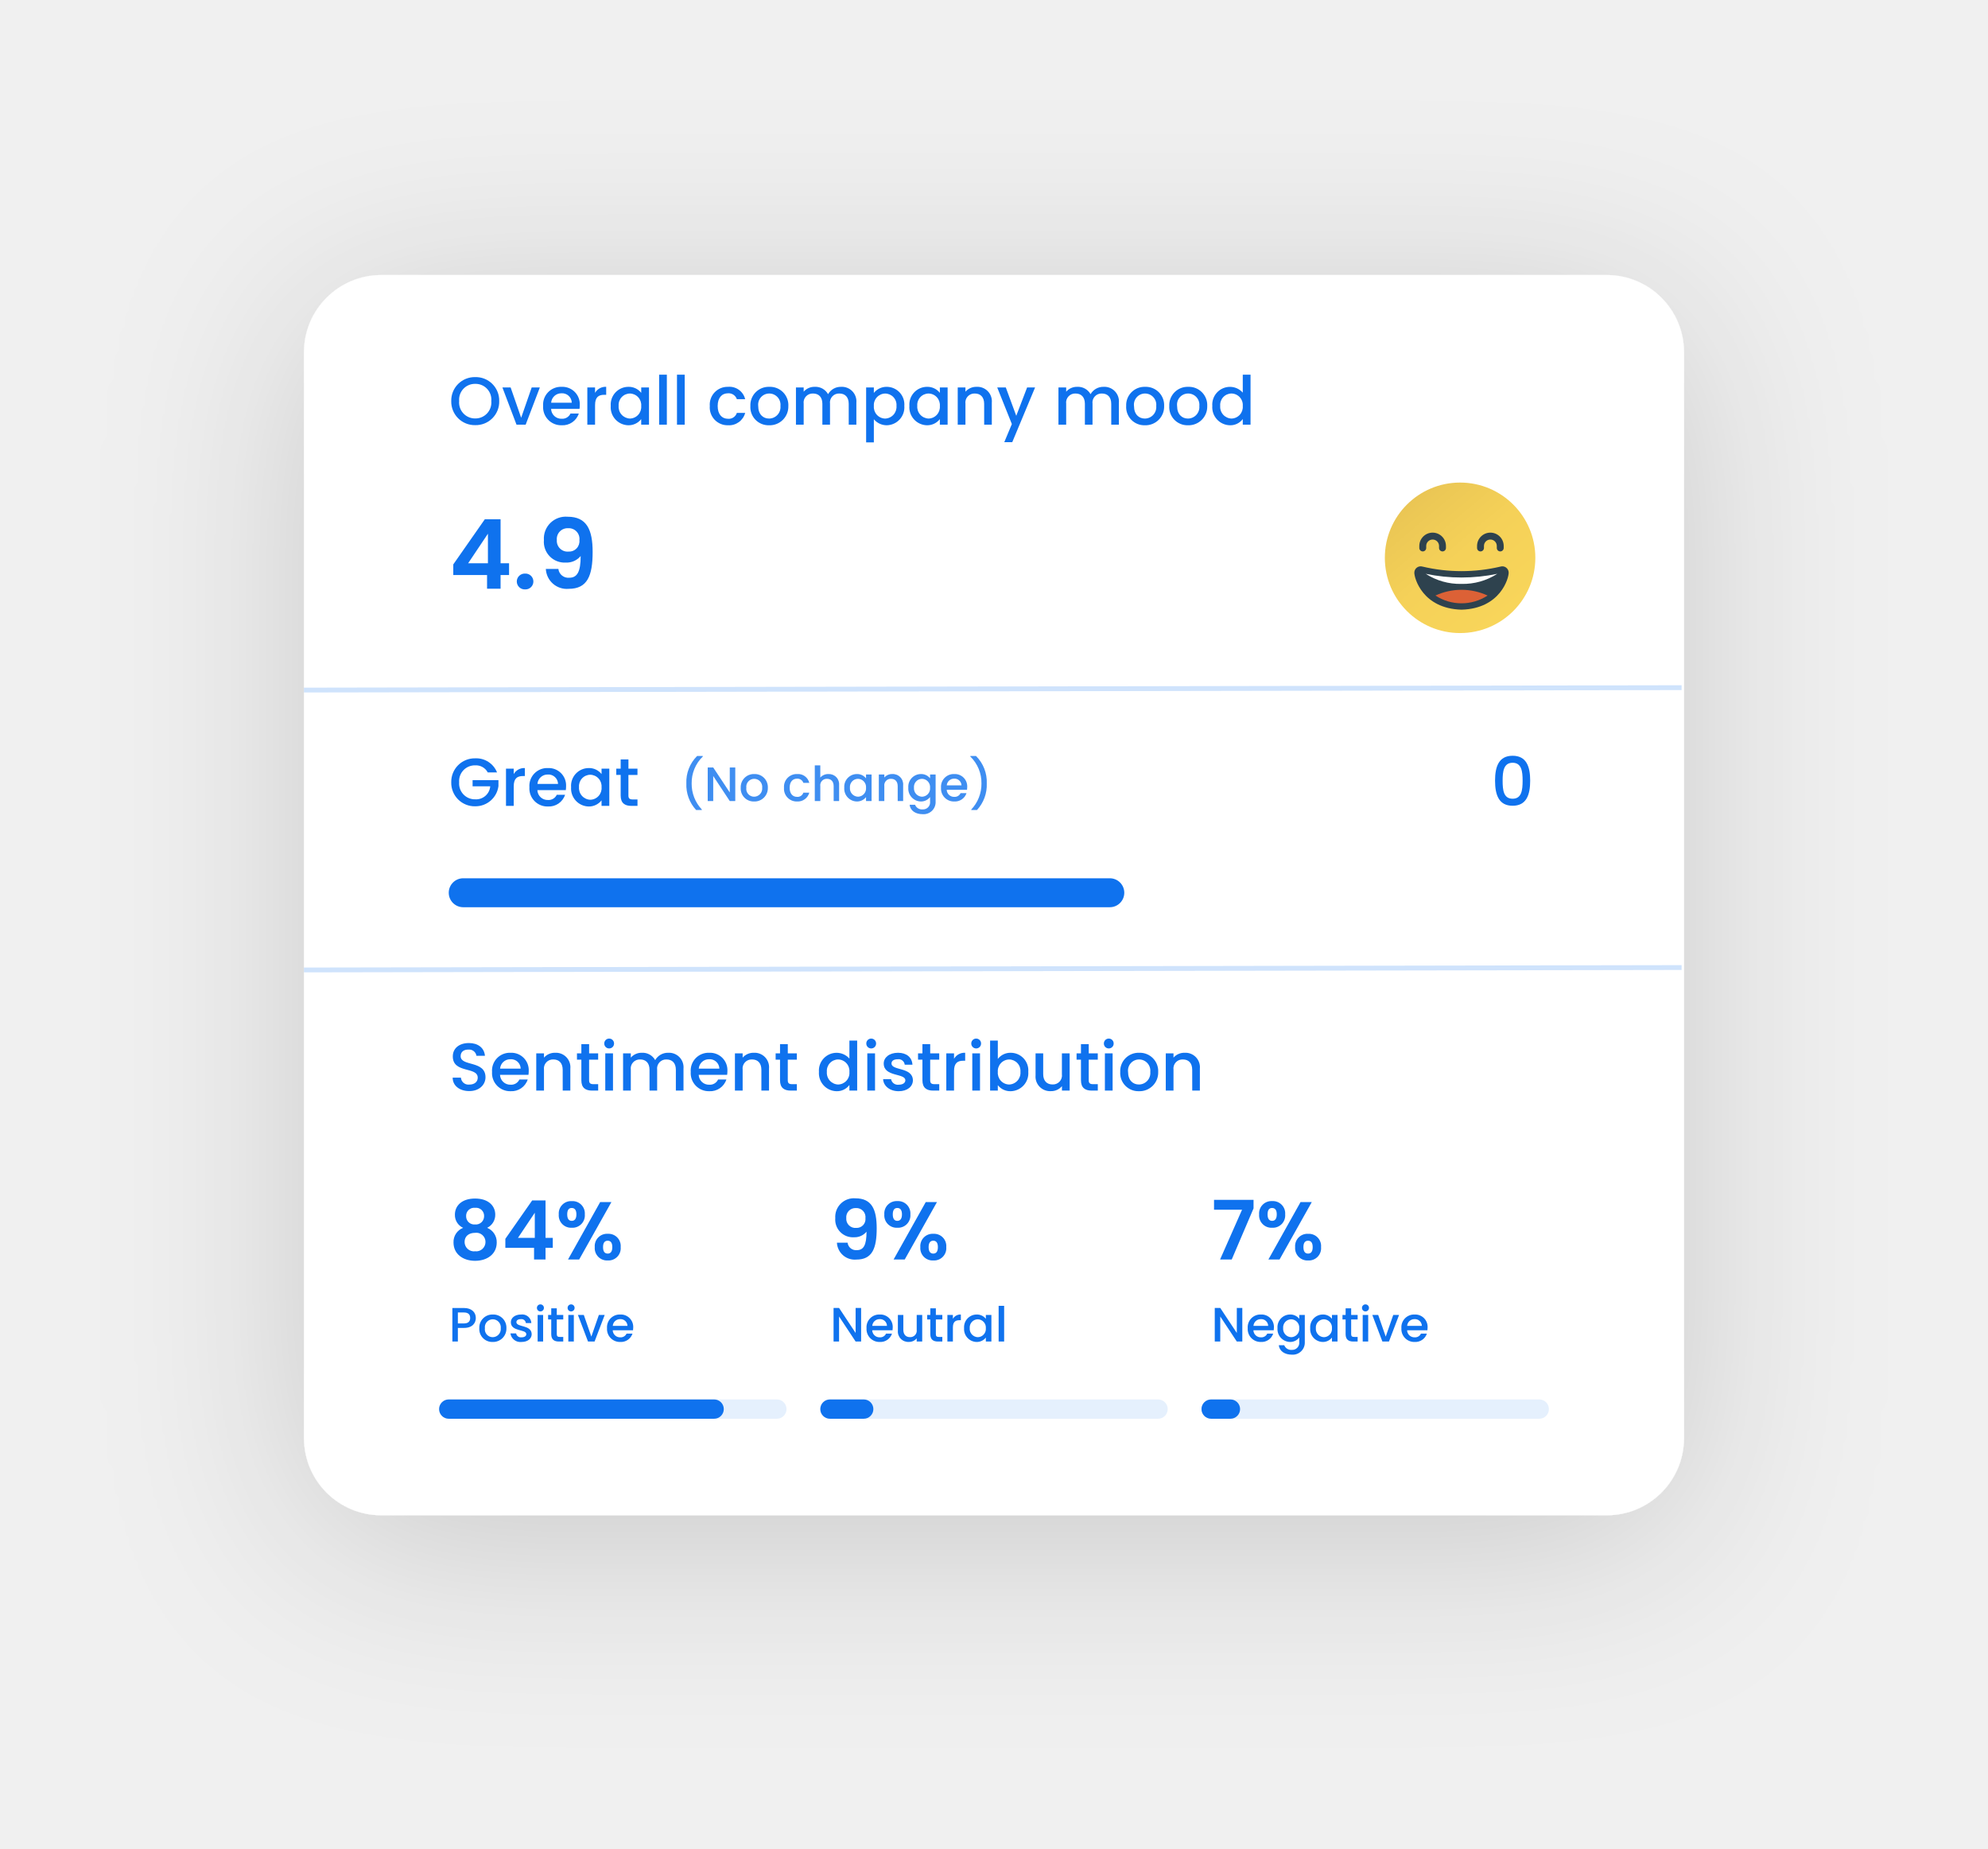
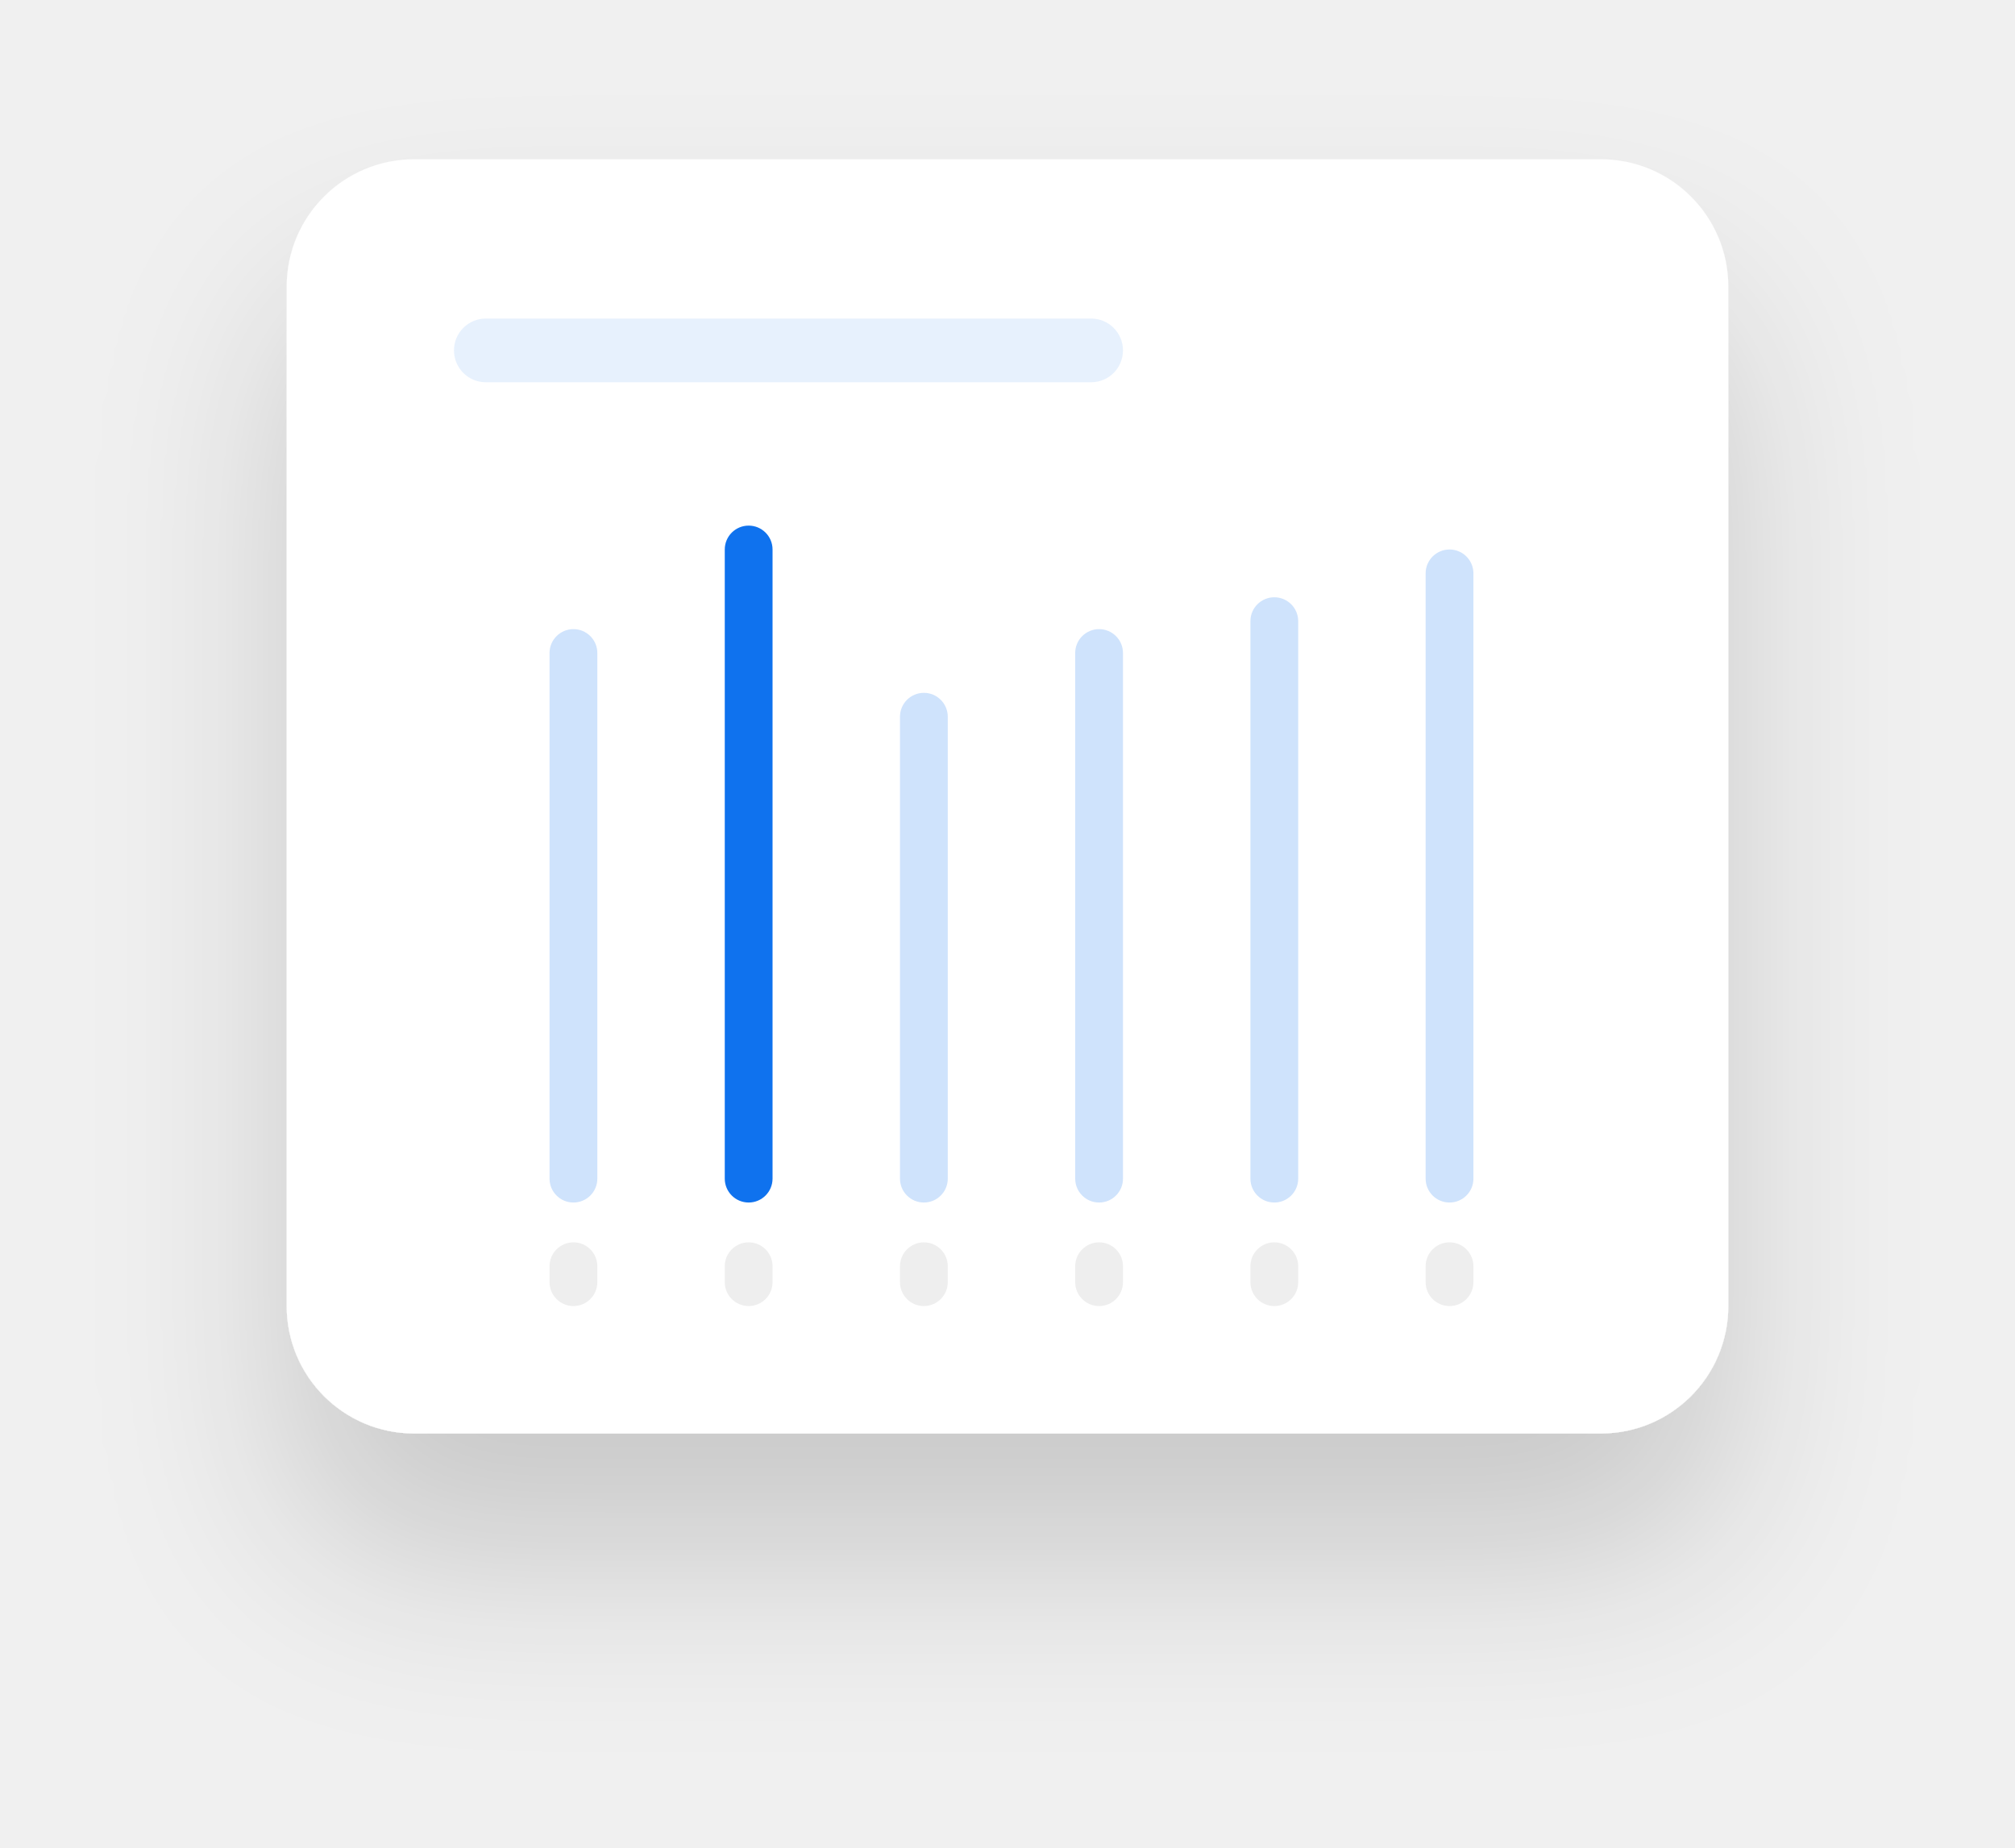
- <svg xmlns="http://www.w3.org/2000/svg" width="412" height="383" viewBox="0 0 412 383">
+ <svg xmlns="http://www.w3.org/2000/svg" width="253" height="232" viewBox="0 0 253 232">
  <defs>
-     <filter id="a" x="0" y="0" width="412" height="383" filterUnits="userSpaceOnUse">
-       <feOffset dy="6" input="SourceAlpha" />
-       <feGaussianBlur stdDeviation="21" result="b" />
+     <filter id="a" x="0" y="0" width="253" height="232" filterUnits="userSpaceOnUse">
+       <feOffset dy="16" input="SourceAlpha" />
+       <feGaussianBlur stdDeviation="12" result="b" />
      <feFlood flood-opacity="0.161" />
      <feComposite operator="in" in2="b" />
      <feComposite in="SourceGraphic" />
    </filter>
-     <linearGradient id="c" x1="0.179" y1="0.117" x2="0.821" y2="0.883" gradientUnits="objectBoundingBox">
-       <stop offset="0" stop-color="#eac554" />
-       <stop offset="0.086" stop-color="#ecc855" />
-       <stop offset="0.484" stop-color="#f5d158" />
-       <stop offset="1" stop-color="#f8d55a" />
-     </linearGradient>
  </defs>
-   <g transform="translate(63 57)">
-     <g transform="matrix(1, 0, 0, 1, -63, -57)" filter="url(#a)">
-       <rect width="286" height="257" rx="16" transform="translate(63 57)" fill="#fff" />
+   <g transform="translate(-195 -133)">
+     <g transform="matrix(1, 0, 0, 1, 195, 133)" filter="url(#a)">
+       <rect width="181" height="160" rx="16" transform="translate(36 20)" fill="#fff" />
    </g>
-     <path d="M10.458-4.886a4.85,4.85,0,0,0-4.97-4.97,4.867,4.867,0,0,0-4.97,4.97A4.87,4.87,0,0,0,5.488.1,4.854,4.854,0,0,0,10.458-4.886Zm-8.3,0a3.272,3.272,0,0,1,3.332-3.57A3.272,3.272,0,0,1,8.82-4.886a3.3,3.3,0,0,1-3.332,3.6A3.3,3.3,0,0,1,2.156-4.886Zm8.96-2.828L14.042,0h1.9l2.94-7.714H17.192L15.008-1.428,12.824-7.714ZM23.338-6.5A2,2,0,0,1,25.494-4.55h-4.27A2.1,2.1,0,0,1,23.338-6.5ZM26.95-2.3H25.228a1.868,1.868,0,0,1-1.82,1.078,2.122,2.122,0,0,1-2.2-2.044H27.1a4.923,4.923,0,0,0,.056-.784A3.6,3.6,0,0,0,23.408-7.84a3.694,3.694,0,0,0-3.85,3.976,3.743,3.743,0,0,0,3.85,3.99A3.525,3.525,0,0,0,26.95-2.3ZM30.324-4.06c0-1.638.728-2.128,1.9-2.128h.406V-7.84a2.513,2.513,0,0,0-2.31,1.246v-1.12h-1.6V0h1.6Zm3.248.168A3.729,3.729,0,0,0,37.184.126a3.32,3.32,0,0,0,2.7-1.274V0H41.5V-7.714h-1.61v1.12A3.283,3.283,0,0,0,37.212-7.84,3.672,3.672,0,0,0,33.572-3.892Zm6.314.028a2.4,2.4,0,0,1-2.338,2.6A2.43,2.43,0,0,1,35.21-3.892a2.367,2.367,0,0,1,2.338-2.562A2.392,2.392,0,0,1,39.886-3.864ZM43.6,0h1.6V-10.36H43.6Zm3.7,0h1.6V-10.36h-1.6Zm6.8-3.864a3.689,3.689,0,0,0,3.78,3.99,3.465,3.465,0,0,0,3.556-2.562H59.71a1.762,1.762,0,0,1-1.834,1.218c-1.288,0-2.142-.952-2.142-2.646S56.588-6.5,57.876-6.5A1.8,1.8,0,0,1,59.71-5.278h1.722A3.356,3.356,0,0,0,57.876-7.84,3.685,3.685,0,0,0,54.1-3.864Zm16.282,0A3.8,3.8,0,0,0,66.444-7.84,3.8,3.8,0,0,0,62.51-3.864,3.761,3.761,0,0,0,66.374.126,3.864,3.864,0,0,0,70.378-3.864Zm-6.244,0a2.3,2.3,0,0,1,2.282-2.59,2.334,2.334,0,0,1,2.324,2.59,2.376,2.376,0,0,1-2.366,2.6C65.17-1.26,64.134-2.114,64.134-3.864ZM82.894,0h1.582V-4.55A3.014,3.014,0,0,0,81.3-7.84,3.02,3.02,0,0,0,78.61-6.314,2.975,2.975,0,0,0,75.838-7.84a2.938,2.938,0,0,0-2.282,1.008v-.882h-1.6V0h1.6V-4.312A1.87,1.87,0,0,1,75.5-6.454c1.162,0,1.932.728,1.932,2.142V0h1.582V-4.312a1.87,1.87,0,0,1,1.946-2.142c1.162,0,1.932.728,1.932,2.142ZM88.1-6.58V-7.714h-1.6V3.668h1.6V-1.12A3.488,3.488,0,0,0,90.79.126a3.723,3.723,0,0,0,3.626-4.018A3.661,3.661,0,0,0,90.79-7.84,3.366,3.366,0,0,0,88.1-6.58Zm4.69,2.688A2.432,2.432,0,0,1,90.44-1.26a2.4,2.4,0,0,1-2.338-2.6,2.4,2.4,0,0,1,2.338-2.59A2.369,2.369,0,0,1,92.792-3.892Zm2.674,0A3.729,3.729,0,0,0,99.078.126a3.32,3.32,0,0,0,2.7-1.274V0h1.61V-7.714h-1.61v1.12A3.283,3.283,0,0,0,99.106-7.84,3.672,3.672,0,0,0,95.466-3.892Zm6.314.028a2.4,2.4,0,0,1-2.338,2.6A2.43,2.43,0,0,1,97.1-3.892a2.367,2.367,0,0,1,2.338-2.562A2.392,2.392,0,0,1,101.78-3.864ZM110.964,0h1.582V-4.55a3,3,0,0,0-3.164-3.29,2.968,2.968,0,0,0-2.3,1.008v-.882h-1.6V0h1.6V-4.312a1.87,1.87,0,0,1,1.946-2.142c1.162,0,1.932.728,1.932,2.142Zm6.65-1.834-2.17-5.88h-1.778L116.7-.126l-1.568,3.752h1.652l4.732-11.34h-1.652ZM137.3,0h1.582V-4.55A3.014,3.014,0,0,0,135.7-7.84a3.02,3.02,0,0,0-2.688,1.526,2.975,2.975,0,0,0-2.772-1.526,2.938,2.938,0,0,0-2.282,1.008v-.882h-1.6V0h1.6V-4.312a1.87,1.87,0,0,1,1.946-2.142c1.162,0,1.932.728,1.932,2.142V0h1.582V-4.312a1.87,1.87,0,0,1,1.946-2.142c1.162,0,1.932.728,1.932,2.142ZM148.26-3.864a3.8,3.8,0,0,0-3.934-3.976,3.8,3.8,0,0,0-3.934,3.976,3.761,3.761,0,0,0,3.864,3.99A3.864,3.864,0,0,0,148.26-3.864Zm-6.244,0a2.3,2.3,0,0,1,2.282-2.59,2.334,2.334,0,0,1,2.324,2.59,2.376,2.376,0,0,1-2.366,2.6C143.052-1.26,142.016-2.114,142.016-3.864Zm15.176,0a3.8,3.8,0,0,0-3.934-3.976,3.8,3.8,0,0,0-3.934,3.976,3.761,3.761,0,0,0,3.864,3.99A3.864,3.864,0,0,0,157.192-3.864Zm-6.244,0a2.3,2.3,0,0,1,2.282-2.59,2.334,2.334,0,0,1,2.324,2.59,2.376,2.376,0,0,1-2.366,2.6C151.984-1.26,150.948-2.114,150.948-3.864Zm7.294-.028a3.733,3.733,0,0,0,3.64,4.018,3.2,3.2,0,0,0,2.674-1.288V0h1.61V-10.36h-1.61v3.724a3.553,3.553,0,0,0-2.66-1.2A3.674,3.674,0,0,0,158.242-3.892Zm6.314.028a2.4,2.4,0,0,1-2.338,2.6,2.43,2.43,0,0,1-2.338-2.632,2.367,2.367,0,0,1,2.338-2.562A2.392,2.392,0,0,1,164.556-3.864Z" transform="translate(30 31)" fill="#0f72ee" />
-     <path d="M5.488-9.856a4.867,4.867,0,0,0-4.97,4.97A4.858,4.858,0,0,0,5.488.084,4.8,4.8,0,0,0,10.3-4.088V-5.334H4.942V-4.06H8.6a2.946,2.946,0,0,1-3.108,2.7A3.267,3.267,0,0,1,2.156-4.886,3.255,3.255,0,0,1,5.488-8.4a2.766,2.766,0,0,1,2.6,1.47H10.01A4.638,4.638,0,0,0,5.488-9.856Zm7.98,5.8c0-1.638.728-2.128,1.9-2.128h.406V-7.84a2.513,2.513,0,0,0-2.31,1.246v-1.12h-1.6V0h1.6ZM20.5-6.5A2,2,0,0,1,22.652-4.55h-4.27A2.1,2.1,0,0,1,20.5-6.5Zm3.612,4.2H22.386a1.868,1.868,0,0,1-1.82,1.078,2.122,2.122,0,0,1-2.2-2.044h5.894a4.923,4.923,0,0,0,.056-.784A3.6,3.6,0,0,0,20.566-7.84a3.694,3.694,0,0,0-3.85,3.976,3.743,3.743,0,0,0,3.85,3.99A3.525,3.525,0,0,0,24.108-2.3Zm1.246-1.6A3.729,3.729,0,0,0,28.966.126a3.32,3.32,0,0,0,2.7-1.274V0h1.61V-7.714h-1.61v1.12A3.283,3.283,0,0,0,28.994-7.84,3.672,3.672,0,0,0,25.354-3.892Zm6.314.028a2.4,2.4,0,0,1-2.338,2.6,2.43,2.43,0,0,1-2.338-2.632A2.367,2.367,0,0,1,29.33-6.454,2.392,2.392,0,0,1,31.668-3.864ZM35.63-2.142C35.63-.574,36.484,0,37.856,0h1.26V-1.33h-.98c-.672,0-.9-.238-.9-.812v-4.27h1.876v-1.3H37.24V-9.632H35.63v1.918h-.91v1.3h.91Z" transform="translate(30 110)" fill="#0f72ee" />
-     <path d="M.84-5.236c0,2.968.784,5.208,3.64,5.208s3.64-2.24,3.64-5.208c0-2.912-.784-5.152-3.64-5.152S.84-8.148.84-5.236Zm5.712,0c0,2-.21,3.752-2.072,3.752S2.408-3.234,2.408-5.236c0-1.9.21-3.7,2.072-3.7S6.552-7.14,6.552-5.236Z" transform="translate(246 110)" fill="#0f72ee" />
-     <path d="M7.94,0h2.8V-2.84H12.5V-5.28H10.74V-14.4H7.48L.94-5.04v2.2h7ZM4.02-5.28l4.1-6.12v6.12ZM17.54-1.5a1.637,1.637,0,0,0-1.7-1.64A1.648,1.648,0,0,0,14.1-1.5,1.648,1.648,0,0,0,15.84.14,1.637,1.637,0,0,0,17.54-1.5Zm2.58-2.6A4.35,4.35,0,0,0,24.86.02c3.86,0,4.96-2.68,4.96-7.64,0-4.62-1.22-7.3-5.18-7.3a4.538,4.538,0,0,0-4.92,4.84,4.3,4.3,0,0,0,4.54,4.66,3.774,3.774,0,0,0,3.08-1.36c0,3.28-.72,4.5-2.36,4.5A2.071,2.071,0,0,1,22.72-4.1Zm4.72-3.6a2.226,2.226,0,0,1-2.44-2.4,2.232,2.232,0,0,1,2.34-2.44,2.216,2.216,0,0,1,2.34,2.48A2.144,2.144,0,0,1,24.84-7.7Z" transform="translate(30 65)" fill="#0f72ee" />
-     <g transform="translate(224 43)">
-       <g transform="translate(0 0)">
-         <circle cx="15.594" cy="15.594" r="15.594" fill="url(#c)" />
-         <g transform="translate(6.109 10.395)">
-           <g transform="translate(1.033)">
-             <path d="M818.173,2095.257a.715.715,0,0,1-.715-.715v-.417a1.331,1.331,0,0,0-2.662,0v.417a.715.715,0,1,1-1.43,0v-.417a2.761,2.761,0,0,1,5.522,0v.417A.715.715,0,0,1,818.173,2095.257Z" transform="translate(-813.366 -2091.384)" fill="#2e424e" />
-             <g transform="translate(11.968)">
-               <path d="M840.885,2095.257a.715.715,0,0,1-.715-.715v-.417a1.331,1.331,0,0,0-2.662,0v.417a.715.715,0,1,1-1.43,0v-.417a2.761,2.761,0,0,1,5.522,0v.417A.715.715,0,0,1,840.885,2095.257Z" transform="translate(-836.078 -2091.384)" fill="#2e424e" />
-             </g>
-           </g>
-           <g transform="translate(0 6.959)">
-             <path d="M813.909,2107.094c-.069-.166.721,6.115,8.457,6.348,7.736-.233,8.526-6.514,8.457-6.348A36.232,36.232,0,0,1,813.909,2107.094Z" transform="translate(-812.587 -2105.774)" fill="#2e424e" />
-             <path d="M821.183,2113.577h-.04c-8.033-.241-9.756-6.532-9.738-7.68a1.317,1.317,0,0,1,1.7-1.248,35.071,35.071,0,0,0,16.156,0,1.317,1.317,0,0,1,1.7,1.248c.017,1.148-1.705,7.439-9.738,7.68Zm-6.428-5.9c.846,1.417,2.649,3.142,6.428,3.267,3.779-.125,5.581-1.85,6.428-3.267A37.673,37.673,0,0,1,814.755,2107.675Z" transform="translate(-811.405 -2104.591)" fill="#2e424e" />
-             <g transform="translate(2.359 1.553)">
-               <path d="M823.3,2109.632a13.126,13.126,0,0,0,7.419-2.093,36.222,36.222,0,0,1-14.838,0A13.125,13.125,0,0,0,823.3,2109.632Z" transform="translate(-815.882 -2107.539)" fill="#fff" />
-             </g>
-             <g transform="translate(4.372 4.868)">
-               <path d="M830.514,2115.018a12.885,12.885,0,0,0-10.813,0,9.875,9.875,0,0,0,10.813,0Z" transform="translate(-819.701 -2113.829)" fill="#dc6136" />
-             </g>
-           </g>
-         </g>
-       </g>
-     </g>
-     <line y1="0.5" x2="285.501" transform="translate(0 85.5)" fill="none" stroke="#0f72ee" stroke-width="1" opacity="0.2" />
-     <rect width="72" height="4" rx="2" transform="translate(28 233)" fill="#e5f0fd" />
-     <rect width="72" height="4" rx="2" transform="translate(107 233)" fill="#e5f0fd" />
-     <rect width="72" height="4" rx="2" transform="translate(186 233)" fill="#e5f0fd" />
-     <rect width="140" height="6" rx="3" transform="translate(30 125)" fill="#0f72ee" />
-     <line y1="0.5" x2="285.501" transform="translate(0 143.5)" fill="none" stroke="#0f72ee" stroke-width="1" opacity="0.2" />
-     <path d="M7.616-2.758c0-3.556-5.152-2.184-5.152-4.382,0-.938.714-1.386,1.638-1.358A1.522,1.522,0,0,1,5.74-7.21H7.5c-.14-1.666-1.456-2.646-3.318-2.646C2.2-9.856.84-8.792.84-7.084c0,3.584,5.166,2.058,5.166,4.41,0,.826-.63,1.428-1.75,1.428A1.561,1.561,0,0,1,2.52-2.688H.812C.812-.966,2.31.1,4.256.1,6.426.1,7.616-1.3,7.616-2.758ZM12.754-6.5A2,2,0,0,1,14.91-4.55H10.64A2.1,2.1,0,0,1,12.754-6.5Zm3.612,4.2H14.644a1.868,1.868,0,0,1-1.82,1.078,2.122,2.122,0,0,1-2.2-2.044H16.52a4.923,4.923,0,0,0,.056-.784A3.6,3.6,0,0,0,12.824-7.84a3.694,3.694,0,0,0-3.85,3.976,3.743,3.743,0,0,0,3.85,3.99A3.525,3.525,0,0,0,16.366-2.3ZM23.618,0H25.2V-4.55a3,3,0,0,0-3.164-3.29,2.968,2.968,0,0,0-2.3,1.008v-.882h-1.6V0h1.6V-4.312a1.87,1.87,0,0,1,1.946-2.142c1.162,0,1.932.728,1.932,2.142Zm3.864-2.142C27.482-.574,28.336,0,29.708,0h1.26V-1.33h-.98c-.672,0-.9-.238-.9-.812v-4.27h1.876v-1.3H29.092V-9.632h-1.61v1.918h-.91v1.3h.91ZM32.438,0h1.6V-7.714h-1.6Zm.812-8.736a1.007,1.007,0,0,0,1.008-1.022A1.007,1.007,0,0,0,33.25-10.78a1.01,1.01,0,0,0-1.022,1.022A1.01,1.01,0,0,0,33.25-8.736ZM47.068,0H48.65V-4.55a3.014,3.014,0,0,0-3.178-3.29,3.02,3.02,0,0,0-2.688,1.526A2.975,2.975,0,0,0,40.012-7.84,2.938,2.938,0,0,0,37.73-6.832v-.882h-1.6V0h1.6V-4.312a1.87,1.87,0,0,1,1.946-2.142c1.162,0,1.932.728,1.932,2.142V0H43.19V-4.312a1.87,1.87,0,0,1,1.946-2.142c1.162,0,1.932.728,1.932,2.142Zm6.86-6.5A2,2,0,0,1,56.084-4.55h-4.27A2.1,2.1,0,0,1,53.928-6.5ZM57.54-2.3H55.818A1.868,1.868,0,0,1,54-1.218a2.122,2.122,0,0,1-2.2-2.044h5.894a4.923,4.923,0,0,0,.056-.784A3.6,3.6,0,0,0,54-7.84a3.694,3.694,0,0,0-3.85,3.976A3.743,3.743,0,0,0,54,.126,3.525,3.525,0,0,0,57.54-2.3ZM64.792,0h1.582V-4.55A3,3,0,0,0,63.21-7.84a2.968,2.968,0,0,0-2.3,1.008v-.882h-1.6V0h1.6V-4.312A1.87,1.87,0,0,1,62.86-6.454c1.162,0,1.932.728,1.932,2.142Zm3.864-2.142C68.656-.574,69.51,0,70.882,0h1.26V-1.33h-.98c-.672,0-.9-.238-.9-.812v-4.27h1.876v-1.3H70.266V-9.632h-1.61v1.918h-.91v1.3h.91Zm8.064-1.75A3.733,3.733,0,0,0,80.36.126a3.2,3.2,0,0,0,2.674-1.288V0h1.61V-10.36h-1.61v3.724a3.553,3.553,0,0,0-2.66-1.2A3.674,3.674,0,0,0,76.72-3.892Zm6.314.028A2.4,2.4,0,0,1,80.7-1.26a2.43,2.43,0,0,1-2.338-2.632A2.367,2.367,0,0,1,80.7-6.454,2.392,2.392,0,0,1,83.034-3.864ZM86.744,0h1.6V-7.714h-1.6Zm.812-8.736a1.007,1.007,0,0,0,1.008-1.022,1.007,1.007,0,0,0-1.008-1.022,1.01,1.01,0,0,0-1.022,1.022A1.01,1.01,0,0,0,87.556-8.736Zm8.638,6.58c-.084-2.786-4.438-1.918-4.438-3.472,0-.518.448-.868,1.3-.868A1.276,1.276,0,0,1,94.5-5.362h1.6C96.012-6.9,94.864-7.84,93.114-7.84c-1.82,0-2.968.994-2.968,2.226,0,2.828,4.48,1.96,4.48,3.472,0,.532-.49.924-1.414.924a1.407,1.407,0,0,1-1.54-1.148H90.02c.07,1.4,1.372,2.492,3.22,2.492C95.06.126,96.194-.854,96.194-2.156Zm1.974.014c0,1.568.854,2.142,2.226,2.142h1.26V-1.33h-.98c-.672,0-.9-.238-.9-.812v-4.27h1.876v-1.3H99.778V-9.632h-1.61v1.918h-.91v1.3h.91ZM104.72-4.06c0-1.638.728-2.128,1.9-2.128h.406V-7.84a2.513,2.513,0,0,0-2.31,1.246v-1.12h-1.6V0h1.6ZM108.5,0h1.6V-7.714h-1.6Zm.812-8.736a1.007,1.007,0,0,0,1.008-1.022,1.007,1.007,0,0,0-1.008-1.022,1.01,1.01,0,0,0-1.022,1.022A1.01,1.01,0,0,0,109.312-8.736Zm4.48,2.17V-10.36h-1.6V0h1.6V-1.12A3.278,3.278,0,0,0,116.48.126a3.723,3.723,0,0,0,3.626-4.018A3.653,3.653,0,0,0,116.48-7.84,3.3,3.3,0,0,0,113.792-6.566Zm4.69,2.674A2.432,2.432,0,0,1,116.13-1.26a2.4,2.4,0,0,1-2.338-2.6,2.4,2.4,0,0,1,2.338-2.59A2.369,2.369,0,0,1,118.482-3.892Zm10.192-3.822h-1.6v4.3a1.87,1.87,0,0,1-1.946,2.142c-1.162,0-1.932-.728-1.932-2.142v-4.3h-1.582v4.536A3.014,3.014,0,0,0,124.8.112a2.871,2.871,0,0,0,2.282-1.036V0h1.6Zm2.352,5.572c0,1.568.854,2.142,2.226,2.142h1.26V-1.33h-.98c-.672,0-.9-.238-.9-.812v-4.27h1.876v-1.3h-1.876V-9.632h-1.61v1.918h-.91v1.3h.91ZM135.982,0h1.6V-7.714h-1.6Zm.812-8.736A1.007,1.007,0,0,0,137.8-9.758a1.007,1.007,0,0,0-1.008-1.022,1.01,1.01,0,0,0-1.022,1.022A1.01,1.01,0,0,0,136.794-8.736Zm10.234,4.872a3.8,3.8,0,0,0-3.934-3.976,3.8,3.8,0,0,0-3.934,3.976,3.761,3.761,0,0,0,3.864,3.99A3.864,3.864,0,0,0,147.028-3.864Zm-6.244,0a2.3,2.3,0,0,1,2.282-2.59,2.334,2.334,0,0,1,2.324,2.59,2.376,2.376,0,0,1-2.366,2.6C141.82-1.26,140.784-2.114,140.784-3.864ZM154.084,0h1.582V-4.55A3,3,0,0,0,152.5-7.84a2.968,2.968,0,0,0-2.3,1.008v-.882h-1.6V0h1.6V-4.312a1.87,1.87,0,0,1,1.946-2.142c1.162,0,1.932.728,1.932,2.142Z" transform="translate(30 169)" fill="#0f72ee" />
-     <path d="M2.975-6.562A3.139,3.139,0,0,0,.986-3.519C.986-1.156,2.924.272,5.457.272c2.55,0,4.488-1.428,4.488-3.791A3.171,3.171,0,0,0,7.956-6.562,2.977,2.977,0,0,0,9.639-9.3c0-1.768-1.36-3.332-4.182-3.332S1.275-11.084,1.275-9.3A2.908,2.908,0,0,0,2.975-6.562Zm2.482-.7A1.692,1.692,0,0,1,3.6-8.942,1.667,1.667,0,0,1,5.457-10.71a1.669,1.669,0,0,1,1.87,1.751A1.71,1.71,0,0,1,5.457-7.259Zm0,1.734a1.9,1.9,0,0,1,2.159,1.9A1.937,1.937,0,0,1,5.457-1.7,1.943,1.943,0,0,1,3.281-3.621C3.281-4.879,4.216-5.525,5.457-5.525ZM17.68,0h2.38V-2.414h1.5V-4.488h-1.5V-12.24H17.289L11.73-4.284v1.87h5.95ZM14.348-4.488l3.485-5.2v5.2ZM22.8-9.35a2.561,2.561,0,0,0,2.7,2.771A2.561,2.561,0,0,0,28.2-9.35,2.556,2.556,0,0,0,25.5-12.1,2.556,2.556,0,0,0,22.8-9.35Zm2.686-1.326c.595,0,.969.391.969,1.326s-.374,1.343-.969,1.343c-.578,0-.935-.408-.935-1.343S24.9-10.676,25.483-10.676ZM24.718,0H27.03l6.681-11.9H31.382ZM30.26-2.567A2.553,2.553,0,0,0,32.963.2a2.536,2.536,0,0,0,2.669-2.771,2.531,2.531,0,0,0-2.669-2.754A2.548,2.548,0,0,0,30.26-2.567Zm2.686-1.326c.578,0,.952.391.952,1.326,0,.952-.374,1.343-.952,1.343-.6,0-.969-.391-.969-1.343C31.977-3.5,32.351-3.893,32.946-3.893Z" transform="translate(30 204)" fill="#0f72ee" />
-     <path d="M1.445-3.485A3.7,3.7,0,0,0,5.474.017C8.755.017,9.69-2.261,9.69-6.477c0-3.927-1.037-6.2-4.4-6.2A3.857,3.857,0,0,0,1.105-8.568,3.658,3.658,0,0,0,4.964-4.607,3.208,3.208,0,0,0,7.582-5.763c0,2.788-.612,3.825-2.006,3.825A1.76,1.76,0,0,1,3.655-3.485Zm4.012-3.06a1.892,1.892,0,0,1-2.074-2.04,1.9,1.9,0,0,1,1.989-2.074A1.884,1.884,0,0,1,7.361-8.551,1.823,1.823,0,0,1,5.457-6.545ZM11.271-9.35a2.561,2.561,0,0,0,2.7,2.771,2.561,2.561,0,0,0,2.7-2.771,2.556,2.556,0,0,0-2.7-2.754A2.556,2.556,0,0,0,11.271-9.35Zm2.686-1.326c.6,0,.969.391.969,1.326s-.374,1.343-.969,1.343c-.578,0-.935-.408-.935-1.343S13.379-10.676,13.957-10.676ZM13.192,0H15.5l6.681-11.9H19.856Zm5.542-2.567A2.553,2.553,0,0,0,21.437.2a2.536,2.536,0,0,0,2.669-2.771,2.531,2.531,0,0,0-2.669-2.754A2.548,2.548,0,0,0,18.734-2.567ZM21.42-3.893c.578,0,.952.391.952,1.326,0,.952-.374,1.343-.952,1.343-.595,0-.969-.391-.969-1.343C20.451-3.5,20.825-3.893,21.42-3.893Z" transform="translate(109 204)" fill="#0f72ee" />
-     <path d="M.6-12.359v2.04H6.409L1.853,0H4.267L8.789-10.591v-1.768ZM9.945-9.35a2.561,2.561,0,0,0,2.7,2.771,2.561,2.561,0,0,0,2.7-2.771,2.556,2.556,0,0,0-2.7-2.754A2.556,2.556,0,0,0,9.945-9.35Zm2.686-1.326c.6,0,.969.391.969,1.326s-.374,1.343-.969,1.343c-.578,0-.935-.408-.935-1.343S12.053-10.676,12.631-10.676ZM11.866,0h2.312l6.681-11.9H18.53Zm5.542-2.567A2.553,2.553,0,0,0,20.111.2,2.536,2.536,0,0,0,22.78-2.567a2.531,2.531,0,0,0-2.669-2.754A2.548,2.548,0,0,0,17.408-2.567Zm2.686-1.326c.578,0,.952.391.952,1.326,0,.952-.374,1.343-.952,1.343-.595,0-.969-.391-.969-1.343C19.125-3.5,19.5-3.893,20.094-3.893Z" transform="translate(188 204)" fill="#0f72ee" />
-     <path d="M1.89-3.75V-6.02H3.15c.89,0,1.29.42,1.29,1.14,0,.7-.4,1.13-1.29,1.13ZM5.61-4.88c0-1.13-.81-2.07-2.46-2.07H.75V0H1.89V-2.82H3.15C4.96-2.82,5.61-3.89,5.61-4.88Zm6.34,2.12A2.717,2.717,0,0,0,9.14-5.6,2.717,2.717,0,0,0,6.33-2.76,2.686,2.686,0,0,0,9.09.09,2.76,2.76,0,0,0,11.95-2.76Zm-4.46,0A1.641,1.641,0,0,1,9.12-4.61a1.667,1.667,0,0,1,1.66,1.85A1.7,1.7,0,0,1,9.09-.9,1.63,1.63,0,0,1,7.49-2.76Zm9.7,1.22c-.06-1.99-3.17-1.37-3.17-2.48,0-.37.32-.62.93-.62a.911.911,0,0,1,1.03.81h1.14A1.889,1.889,0,0,0,14.99-5.6c-1.3,0-2.12.71-2.12,1.59,0,2.02,3.2,1.4,3.2,2.48,0,.38-.35.66-1.01.66a1,1,0,0,1-1.1-.82H12.78A2.079,2.079,0,0,0,15.08.09C16.38.09,17.19-.61,17.19-1.54ZM18.42,0h1.14V-5.51H18.42ZM19-6.24a.719.719,0,0,0,.72-.73A.719.719,0,0,0,19-7.7a.721.721,0,0,0-.73.73A.721.721,0,0,0,19-6.24Zm2.24,4.71c0,1.12.61,1.53,1.59,1.53h.9V-.95h-.7c-.48,0-.64-.17-.64-.58V-4.58h1.34v-.93H22.39V-6.88H21.24v1.37h-.65v.93h.65ZM24.78,0h1.14V-5.51H24.78Zm.58-6.24a.719.719,0,0,0,.72-.73.719.719,0,0,0-.72-.73.721.721,0,0,0-.73.73A.721.721,0,0,0,25.36-6.24Zm1.41.73L28.86,0h1.36l2.1-5.51H31.11L29.55-1.02,27.99-5.51Zm8.73.87a1.431,1.431,0,0,1,1.54,1.39H33.99A1.5,1.5,0,0,1,35.5-4.64Zm2.58,3H36.85a1.334,1.334,0,0,1-1.3.77,1.516,1.516,0,0,1-1.57-1.46h4.21a3.516,3.516,0,0,0,.04-.56A2.57,2.57,0,0,0,35.55-5.6,2.639,2.639,0,0,0,32.8-2.76,2.673,2.673,0,0,0,35.55.09,2.518,2.518,0,0,0,38.08-1.64Z" transform="translate(30.001 221)" fill="#0f72ee" />
-     <path d="M4.45,1.86V1.75A7.724,7.724,0,0,1,2.34-3.64,7.6,7.6,0,0,1,4.65-9.23v-.11H3.47a7.586,7.586,0,0,0-2.23,5.7,7.649,7.649,0,0,0,2.03,5.5Zm5.79-8.82v5.18L6.81-6.96H5.67V0H6.81V-5.19L10.24,0h1.14V-6.96Zm7.89,4.2A2.717,2.717,0,0,0,15.32-5.6a2.717,2.717,0,0,0-2.81,2.84A2.686,2.686,0,0,0,15.27.09,2.76,2.76,0,0,0,18.13-2.76Zm-4.46,0A1.641,1.641,0,0,1,15.3-4.61a1.667,1.667,0,0,1,1.66,1.85A1.7,1.7,0,0,1,15.27-.9,1.63,1.63,0,0,1,13.67-2.76Zm7.81,0A2.635,2.635,0,0,0,24.18.09a2.475,2.475,0,0,0,2.54-1.83H25.49a1.258,1.258,0,0,1-1.31.87c-.92,0-1.53-.68-1.53-1.89s.61-1.88,1.53-1.88a1.288,1.288,0,0,1,1.31.87h1.23A2.4,2.4,0,0,0,24.18-5.6,2.632,2.632,0,0,0,21.48-2.76ZM27.86,0H29V-3.08a1.336,1.336,0,0,1,1.39-1.53c.83,0,1.38.52,1.38,1.53V0H32.9V-3.25A2.124,2.124,0,0,0,30.71-5.6,2.184,2.184,0,0,0,29-4.87V-7.4H27.86Zm6.11-2.78A2.663,2.663,0,0,0,36.55.09a2.372,2.372,0,0,0,1.93-.91V0h1.15V-5.51H38.48v.8a2.345,2.345,0,0,0-1.91-.89A2.623,2.623,0,0,0,33.97-2.78Zm4.51.02A1.712,1.712,0,0,1,36.81-.9a1.736,1.736,0,0,1-1.67-1.88,1.69,1.69,0,0,1,1.67-1.83A1.709,1.709,0,0,1,38.48-2.76ZM45.04,0h1.13V-3.25A2.146,2.146,0,0,0,43.91-5.6a2.12,2.12,0,0,0-1.64.72v-.63H41.13V0h1.14V-3.08a1.336,1.336,0,0,1,1.39-1.53c.83,0,1.38.52,1.38,1.53Zm2.2-2.78A2.667,2.667,0,0,0,49.84.09a2.365,2.365,0,0,0,1.91-.92V.09a1.468,1.468,0,0,1-1.54,1.64A1.536,1.536,0,0,1,48.64.77H47.51c.14,1.22,1.23,1.95,2.7,1.95A2.5,2.5,0,0,0,52.9.09v-5.6H51.75v.8a2.334,2.334,0,0,0-1.91-.89A2.623,2.623,0,0,0,47.24-2.78Zm4.51.02A1.712,1.712,0,0,1,50.08-.9a1.736,1.736,0,0,1-1.67-1.88,1.69,1.69,0,0,1,1.67-1.83A1.709,1.709,0,0,1,51.75-2.76Zm4.97-1.88a1.431,1.431,0,0,1,1.54,1.39H55.21A1.5,1.5,0,0,1,56.72-4.64Zm2.58,3H58.07a1.334,1.334,0,0,1-1.3.77A1.516,1.516,0,0,1,55.2-2.33h4.21a3.516,3.516,0,0,0,.04-.56A2.57,2.57,0,0,0,56.77-5.6a2.639,2.639,0,0,0-2.75,2.84A2.673,2.673,0,0,0,56.77.09,2.518,2.518,0,0,0,59.3-1.64Zm.99,3.5V1.75A7.724,7.724,0,0,0,62.4-3.64a7.6,7.6,0,0,0-2.31-5.59v-.11h1.18a7.586,7.586,0,0,1,2.23,5.7,7.649,7.649,0,0,1-2.03,5.5Z" transform="translate(78.001 109)" fill="#0f72ee" opacity="0.8" />
-     <path d="M5.32-6.96v5.18L1.89-6.96H.75V0H1.89V-5.19L5.32,0H6.46V-6.96Zm4.96,2.32a1.431,1.431,0,0,1,1.54,1.39H8.77A1.5,1.5,0,0,1,10.28-4.64Zm2.58,3H11.63a1.334,1.334,0,0,1-1.3.77A1.516,1.516,0,0,1,8.76-2.33h4.21a3.517,3.517,0,0,0,.04-.56A2.57,2.57,0,0,0,10.33-5.6,2.639,2.639,0,0,0,7.58-2.76,2.673,2.673,0,0,0,10.33.09,2.518,2.518,0,0,0,12.86-1.64Zm6.26-3.87H17.98v3.07A1.336,1.336,0,0,1,16.59-.91c-.83,0-1.38-.52-1.38-1.53V-5.51H14.08v3.24A2.153,2.153,0,0,0,16.35.08a2.051,2.051,0,0,0,1.63-.74V0h1.14ZM20.8-1.53C20.8-.41,21.41,0,22.39,0h.9V-.95h-.7c-.48,0-.64-.17-.64-.58V-4.58h1.34v-.93H21.95V-6.88H20.8v1.37h-.65v.93h.65ZM25.48-2.9c0-1.17.52-1.52,1.36-1.52h.29V-5.6a1.8,1.8,0,0,0-1.65.89v-.8H24.34V0h1.14Zm2.32.12A2.663,2.663,0,0,0,30.38.09a2.372,2.372,0,0,0,1.93-.91V0h1.15V-5.51H32.31v.8A2.345,2.345,0,0,0,30.4-5.6,2.623,2.623,0,0,0,27.8-2.78Zm4.51.02A1.712,1.712,0,0,1,30.64-.9a1.736,1.736,0,0,1-1.67-1.88,1.69,1.69,0,0,1,1.67-1.83A1.709,1.709,0,0,1,32.31-2.76ZM34.96,0H36.1V-7.4H34.96Z" transform="translate(109.001 221)" fill="#0f72ee" />
-     <path d="M5.32-6.96v5.18L1.89-6.96H.75V0H1.89V-5.19L5.32,0H6.46V-6.96Zm4.96,2.32a1.431,1.431,0,0,1,1.54,1.39H8.77A1.5,1.5,0,0,1,10.28-4.64Zm2.58,3H11.63a1.334,1.334,0,0,1-1.3.77A1.516,1.516,0,0,1,8.76-2.33h4.21a3.517,3.517,0,0,0,.04-.56A2.57,2.57,0,0,0,10.33-5.6,2.639,2.639,0,0,0,7.58-2.76,2.673,2.673,0,0,0,10.33.09,2.518,2.518,0,0,0,12.86-1.64Zm.89-1.14A2.667,2.667,0,0,0,16.35.09a2.365,2.365,0,0,0,1.91-.92V.09a1.468,1.468,0,0,1-1.54,1.64A1.536,1.536,0,0,1,15.15.77H14.02c.14,1.22,1.23,1.95,2.7,1.95A2.5,2.5,0,0,0,19.41.09v-5.6H18.26v.8a2.334,2.334,0,0,0-1.91-.89A2.623,2.623,0,0,0,13.75-2.78Zm4.51.02A1.712,1.712,0,0,1,16.59-.9a1.736,1.736,0,0,1-1.67-1.88,1.69,1.69,0,0,1,1.67-1.83A1.709,1.709,0,0,1,18.26-2.76Zm2.27-.02A2.663,2.663,0,0,0,23.11.09a2.372,2.372,0,0,0,1.93-.91V0h1.15V-5.51H25.04v.8a2.345,2.345,0,0,0-1.91-.89A2.623,2.623,0,0,0,20.53-2.78Zm4.51.02A1.712,1.712,0,0,1,23.37-.9,1.736,1.736,0,0,1,21.7-2.78a1.69,1.69,0,0,1,1.67-1.83A1.709,1.709,0,0,1,25.04-2.76Zm2.83,1.23c0,1.12.61,1.53,1.59,1.53h.9V-.95h-.7c-.48,0-.64-.17-.64-.58V-4.58h1.34v-.93H29.02V-6.88H27.87v1.37h-.65v.93h.65ZM31.41,0h1.14V-5.51H31.41Zm.58-6.24a.719.719,0,0,0,.72-.73.719.719,0,0,0-.72-.73.721.721,0,0,0-.73.73A.721.721,0,0,0,31.99-6.24Zm1.41.73L35.49,0h1.36l2.1-5.51H37.74L36.18-1.02,34.62-5.51Zm8.73.87a1.431,1.431,0,0,1,1.54,1.39H40.62A1.5,1.5,0,0,1,42.13-4.64Zm2.58,3H43.48a1.334,1.334,0,0,1-1.3.77,1.516,1.516,0,0,1-1.57-1.46h4.21a3.516,3.516,0,0,0,.04-.56A2.57,2.57,0,0,0,42.18-5.6a2.639,2.639,0,0,0-2.75,2.84A2.673,2.673,0,0,0,42.18.09,2.518,2.518,0,0,0,44.71-1.64Z" transform="translate(188.001 221)" fill="#0f72ee" />
-     <rect width="59" height="4" rx="2" transform="translate(28 233)" fill="#0f72ee" />
-     <rect width="11" height="4" rx="2" transform="translate(107 233)" fill="#0f72ee" />
-     <rect width="8" height="4" rx="2" transform="translate(186 233)" fill="#0f72ee" />
+     <rect width="72" height="6" rx="3" transform="translate(264 284) rotate(-90)" fill="#0f72ee" opacity="0.2" />
+     <rect width="8" height="6" rx="3" transform="translate(264 297) rotate(-90)" fill="#eee" />
+     <rect width="85" height="6" rx="3" transform="translate(286 284) rotate(-90)" fill="#0f72ee" />
+     <rect width="8" height="6" rx="3" transform="translate(286 297) rotate(-90)" fill="#eee" />
+     <rect width="64" height="6" rx="3" transform="translate(308 284) rotate(-90)" fill="#0f72ee" opacity="0.2" />
+     <rect width="8" height="6" rx="3" transform="translate(308 297) rotate(-90)" fill="#eee" />
+     <rect width="72" height="6" rx="3" transform="translate(330 284) rotate(-90)" fill="#0f72ee" opacity="0.2" />
+     <rect width="8" height="6" rx="3" transform="translate(330 297) rotate(-90)" fill="#eee" />
+     <rect width="76" height="6" rx="3" transform="translate(352 284) rotate(-90)" fill="#0f72ee" opacity="0.2" />
+     <rect width="8" height="6" rx="3" transform="translate(352 297) rotate(-90)" fill="#eee" />
+     <rect width="82" height="6" rx="3" transform="translate(374 284) rotate(-90)" fill="#0f72ee" opacity="0.2" />
+     <rect width="8" height="6" rx="3" transform="translate(374 297) rotate(-90)" fill="#eee" />
+     <rect width="8" height="84" rx="4" transform="translate(252 181) rotate(-90)" fill="#0f72ee" opacity="0.1" />
  </g>
</svg>
